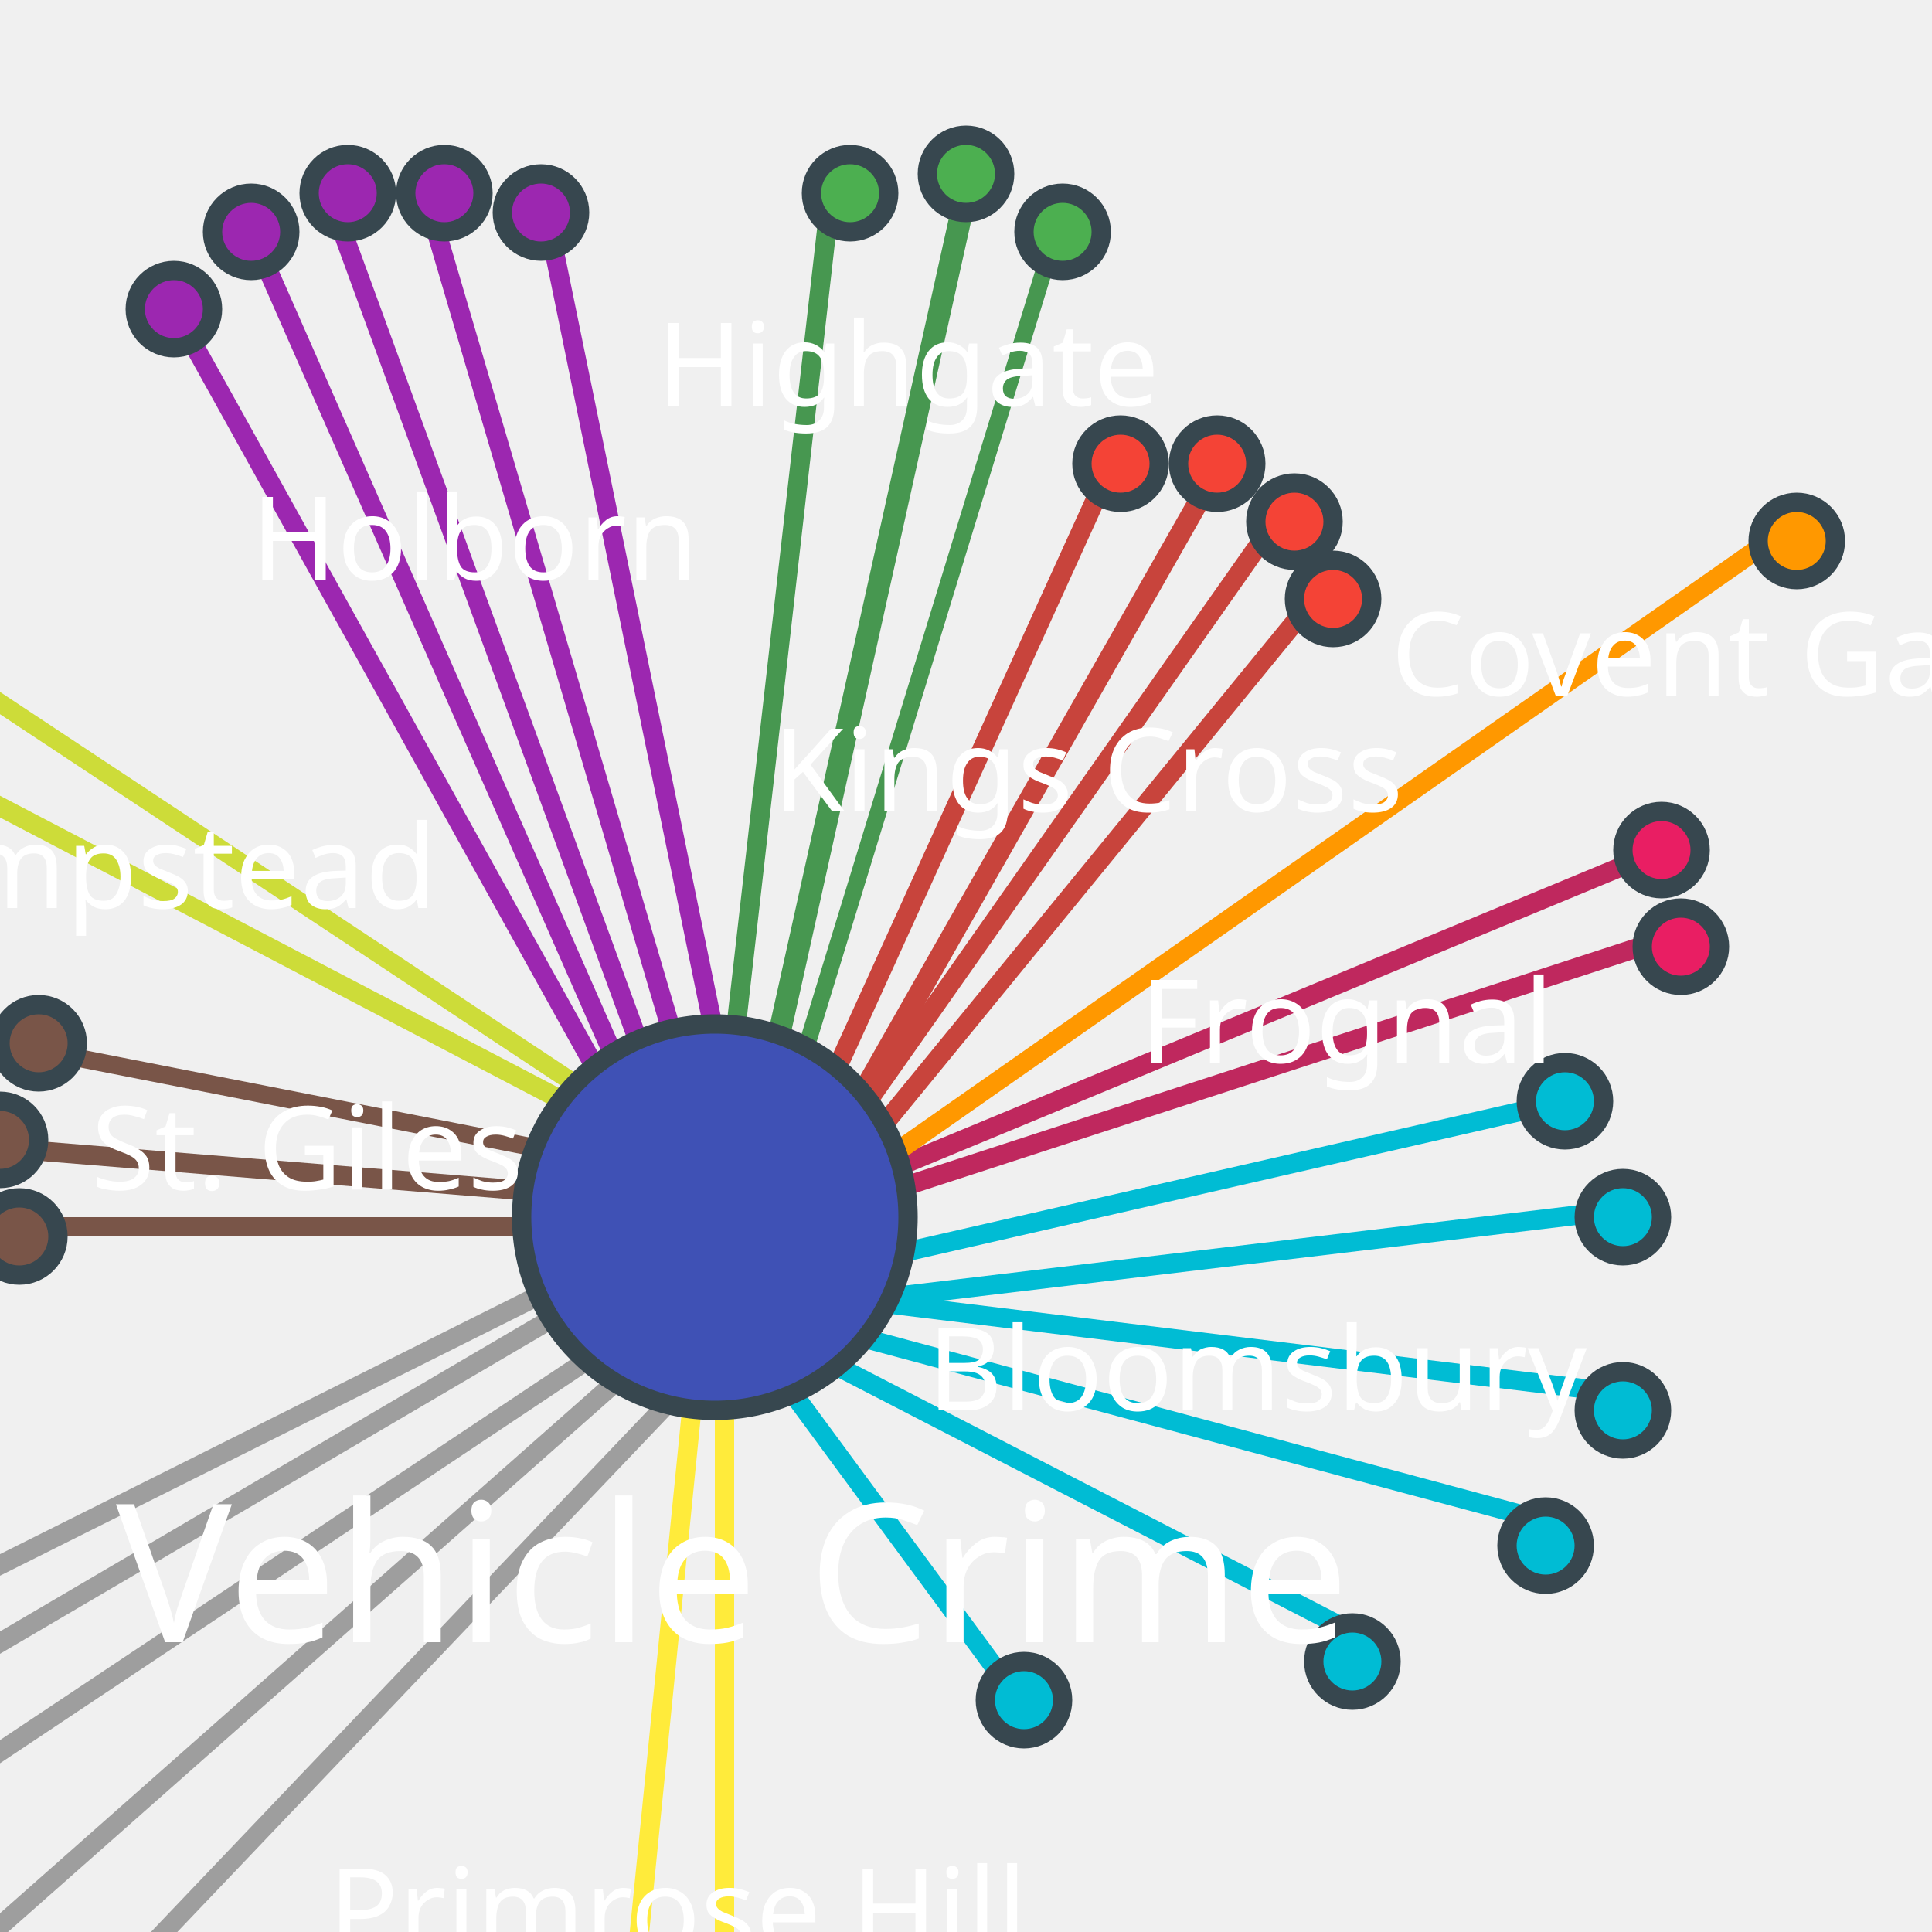
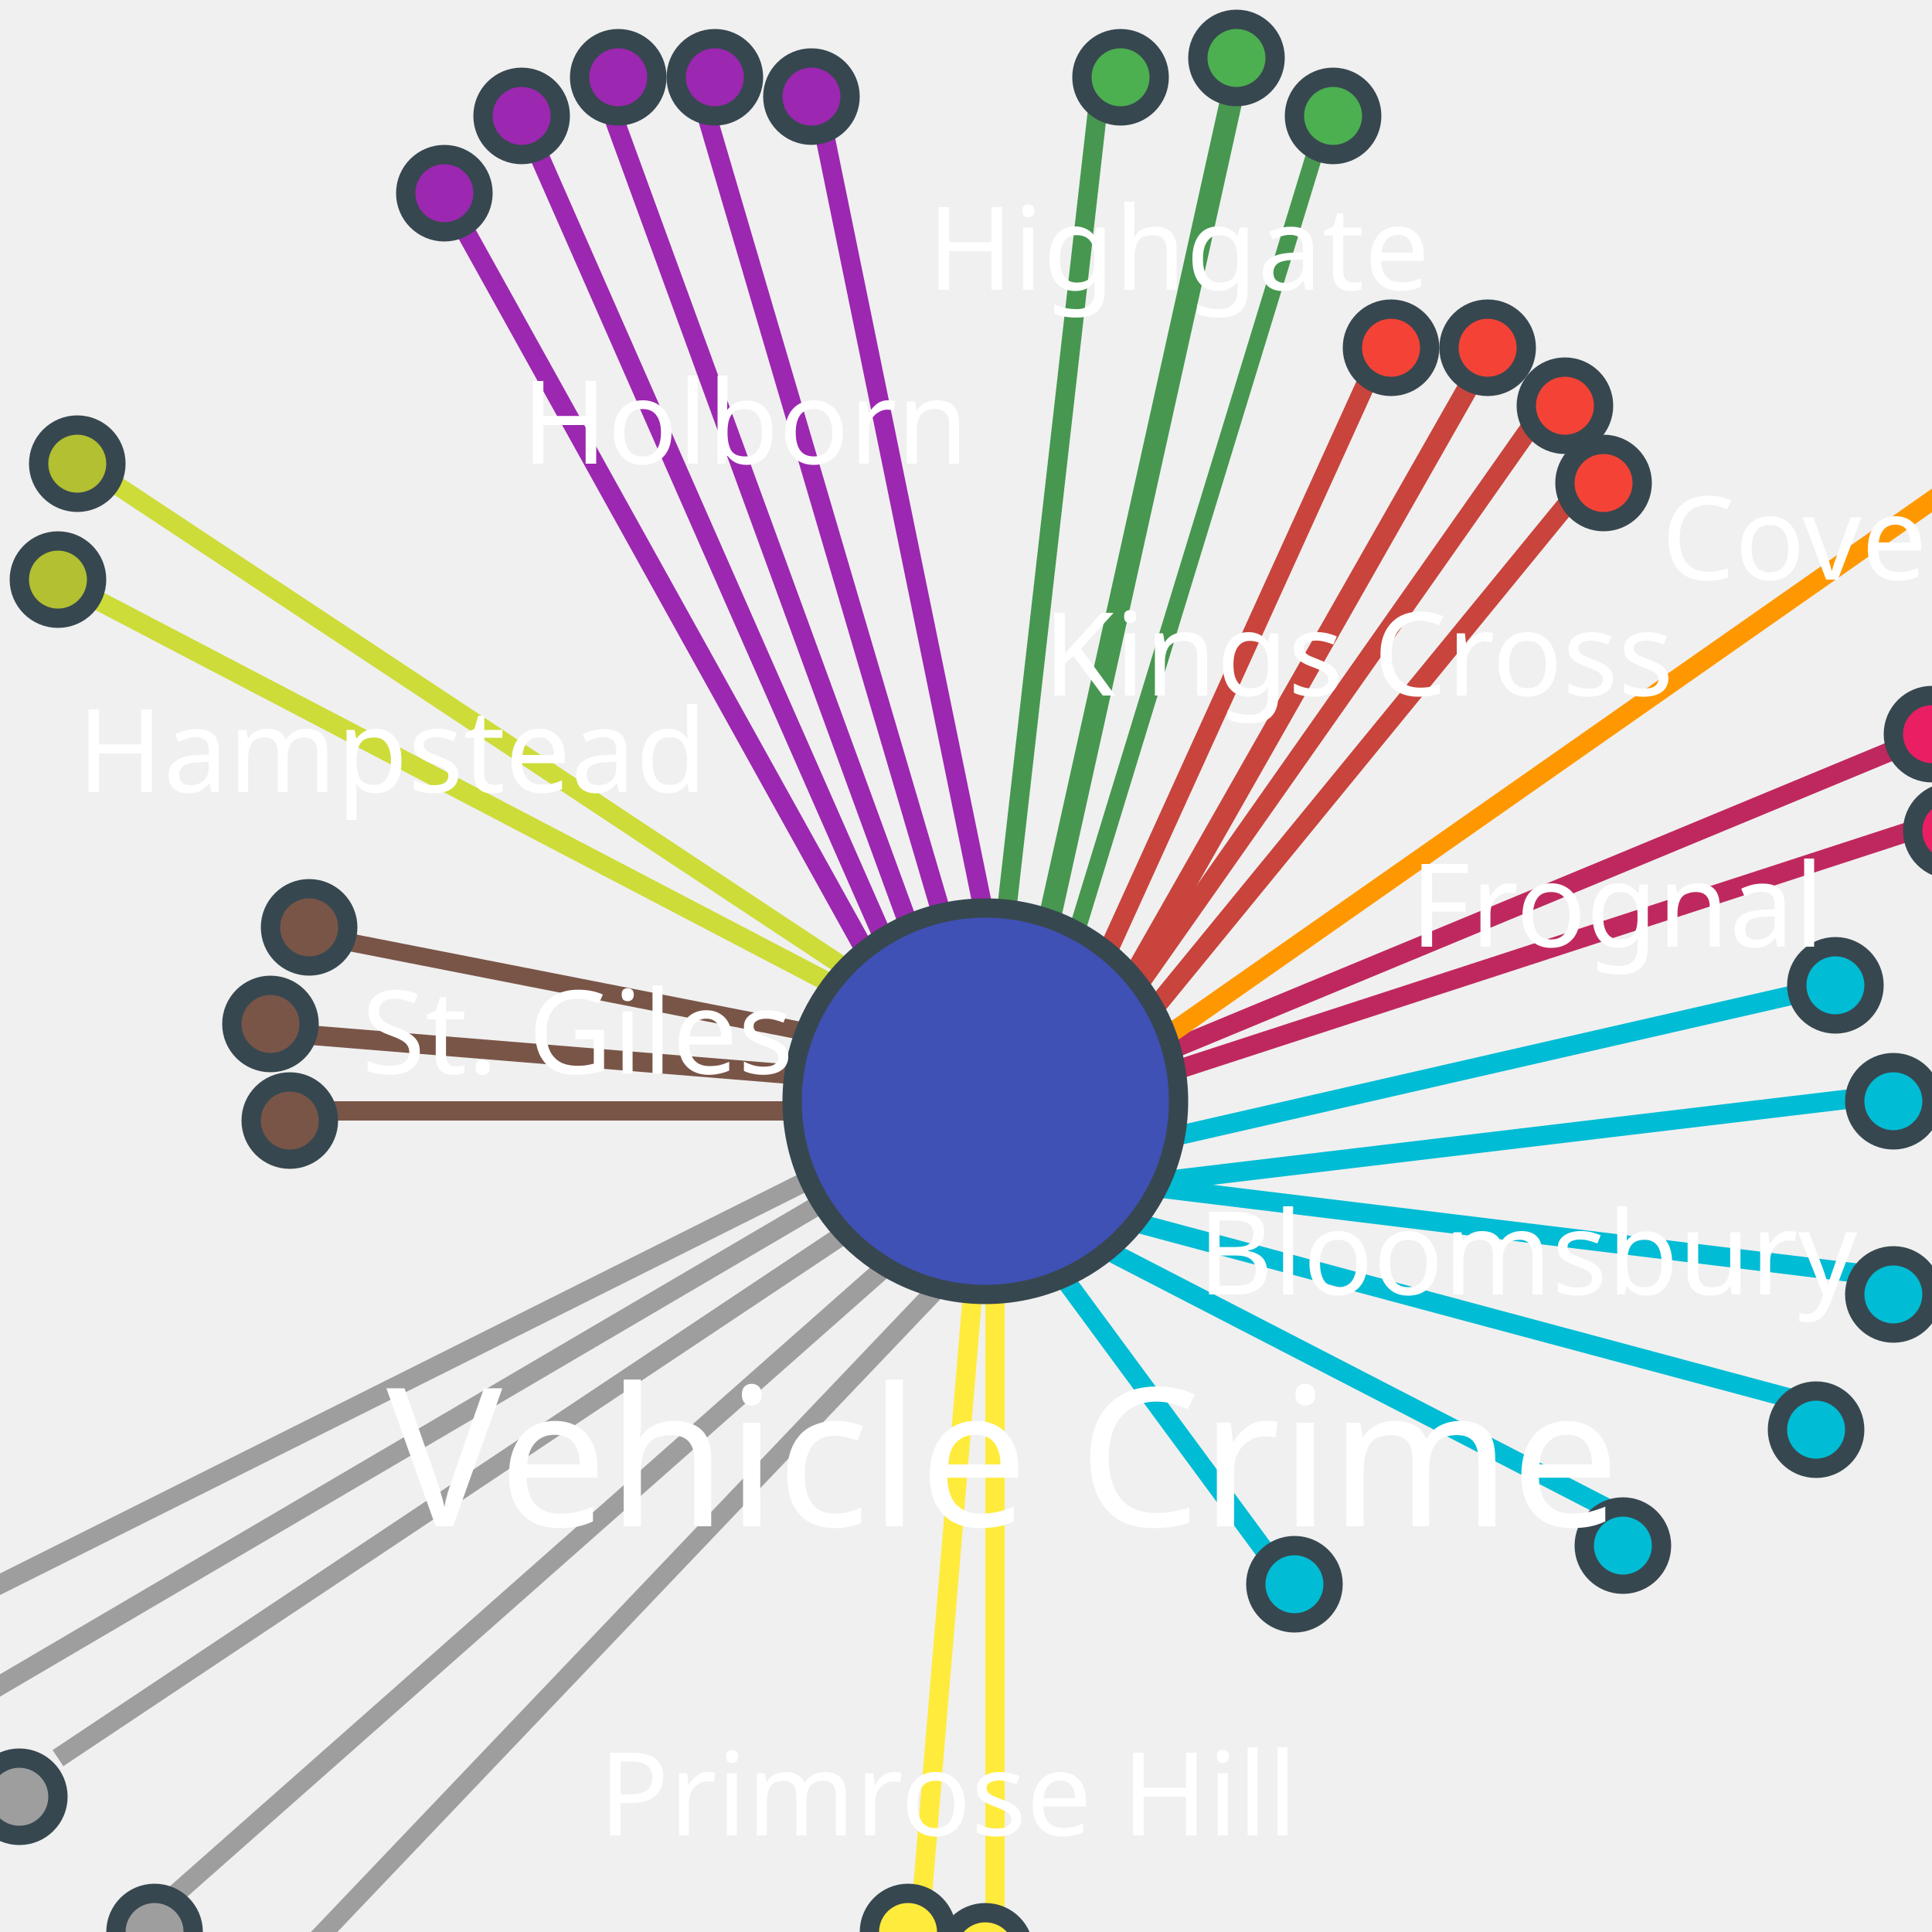
<svg xmlns="http://www.w3.org/2000/svg" width="100" height="100" viewBox="0 0 100 100">
  <defs>
    <style>
      .cls-1, .cls-2 {
        fill: #9c27b0;
      }

-       .cls-1, .cls-11, .cls-13, .cls-14, .cls-15, .cls-16, .cls-3, .cls-5, .cls-7, .cls-9 {
+       .cls-1, .cls-11, .cls-12, .cls-13, .cls-14, .cls-3, .cls-5, .cls-7, .cls-8, .cls-9 {
        fill-rule: evenodd;
      }

-       .cls-10, .cls-12, .cls-17, .cls-18, .cls-2, .cls-4, .cls-6, .cls-8 {
+       .cls-10, .cls-15, .cls-18, .cls-19, .cls-2, .cls-20, .cls-21, .cls-22, .cls-4, .cls-6 {
        stroke: #37474f;
        stroke-width: 1px;
      }

      .cls-3 {
        fill: #c8443c;
      }

      .cls-4 {
        fill: #f44336;
      }

      .cls-5, .cls-6 {
        fill: #00bcd4;
      }

      .cls-7 {
        fill: #479750;
      }

      .cls-8 {
-         fill: #4caf50;
-       }
- 
-       .cls-9 {
        fill: #bf285e;
      }

-       .cls-10 {
-         fill: #e91e63;
-       }
- 
-       .cls-11, .cls-12 {
+       .cls-10, .cls-9 {
        fill: #795548;
      }

-       .cls-13 {
+       .cls-11, .cls-20 {
        fill: #9e9e9e;
      }

-       .cls-14 {
+       .cls-12, .cls-21 {
        fill: #ffeb3b;
      }

-       .cls-15 {
+       .cls-13 {
        fill: #cddc39;
      }

-       .cls-16, .cls-17 {
+       .cls-14 {
        fill: #ff9800;
      }

-       .cls-18 {
+       .cls-15 {
        fill: #3f51b5;
      }

-       .cls-19 {
+       .cls-16 {
        font-size: 10px;
      }

-       .cls-19, .cls-20 {
+       .cls-16, .cls-17 {
        fill: #fff;
        font-family: "Maven Pro";
      }

-       .cls-20 {
+       .cls-17 {
        font-size: 6px;
+       }
+ 
+       .cls-18 {
+         fill: #4caf50;
+       }
+ 
+       .cls-19 {
+         fill: #e91e63;
+       }
+ 
+       .cls-22 {
+         fill: #b2c032;
      }
    </style>
  </defs>
  <g id="Artboard_1" data-name="Artboard 1">
-     <g id="Purple">
-       <path class="cls-1" d="M108.563,16.243l0.874-.486,25,45-0.874.486Z" transform="translate(-100)" />
-       <path class="cls-1" d="M112.542,12.2l0.916-.4,22,50-0.916.4Z" transform="translate(-100)" />
-       <path class="cls-1" d="M116.53,10.172l0.94-.343,19,52-0.94.343Z" transform="translate(-100)" />
-       <path class="cls-1" d="M121.52,10.141l0.96-.282,15,51-0.96.282Z" transform="translate(-100)" />
-       <path class="cls-1" d="M128.01,12.193l0.98-.2,10,48.813-0.98.2Z" transform="translate(-100)" />
-       <circle class="cls-2" cx="9" cy="16" r="2" />
-       <circle id="Ellipse_3_copy" data-name="Ellipse 3 copy" class="cls-2" cx="13" cy="12" r="2" />
-       <circle id="Ellipse_3_copy_2" data-name="Ellipse 3 copy 2" class="cls-2" cx="18" cy="10" r="2" />
-       <circle id="Ellipse_3_copy_3" data-name="Ellipse 3 copy 3" class="cls-2" cx="23" cy="10" r="2" />
-       <circle id="Ellipse_3_copy_4" data-name="Ellipse 3 copy 4" class="cls-2" cx="28" cy="11" r="2" />
-     </g>
-     <g id="Red">
-       <path class="cls-3" d="M143.455,56.207l-0.91-.414,15-33,0.91,0.414Z" transform="translate(-100)" />
-       <path class="cls-3" d="M139.9,65.985l-0.89-.6L163.1,23.015l0.89,0.6Z" transform="translate(-100)" />
-       <path class="cls-3" d="M140.409,64.287l-0.818-.575,26-37,0.818,0.575Z" transform="translate(-100)" />
-       <path class="cls-3" d="M141.387,64.317l-0.774-.633,27-33,0.774,0.633Z" transform="translate(-100)" />
-       <circle class="cls-4" cx="58" cy="24" r="2" />
-       <circle id="Ellipse_4_copy" data-name="Ellipse 4 copy" class="cls-4" cx="63" cy="24" r="2" />
-       <circle id="Ellipse_4_copy_2" data-name="Ellipse 4 copy 2" class="cls-4" cx="67" cy="27" r="2" />
-       <circle id="Ellipse_4_copy_3" data-name="Ellipse 4 copy 3" class="cls-4" cx="69" cy="31" r="2" />
-     </g>
-     <g id="Cyan">
-       <path class="cls-5" d="M146.111,65.487l-0.222-.975,35-8,0.222,0.975Z" transform="translate(-100)" />
-       <path class="cls-5" d="M143.126,68L143,67l41.872-5L185,63Z" transform="translate(-100)" />
-       <path class="cls-5" d="M141.939,67.5l0.122-.993,41,5-0.122.993Z" transform="translate(-100)" />
-       <path class="cls-5" d="M139.87,68.483l0.26-.966,41,11-0.26.966Z" transform="translate(-100)" />
-       <path class="cls-5" d="M139.771,69.444l0.458-.889,31,16-0.458.889Z" transform="translate(-100)" />
-       <path class="cls-5" d="M137.6,68.3L138.4,67.7l14,19L151.6,87.3Z" transform="translate(-100)" />
-       <circle class="cls-6" cx="81" cy="57" r="2" />
-       <circle id="Ellipse_5_copy" data-name="Ellipse 5 copy" class="cls-6" cx="84" cy="63" r="2" />
-       <circle id="Ellipse_5_copy_2" data-name="Ellipse 5 copy 2" class="cls-6" cx="84" cy="73" r="2" />
-       <circle id="Ellipse_5_copy_3" data-name="Ellipse 5 copy 3" class="cls-6" cx="80" cy="80" r="2" />
-       <circle id="Ellipse_5_copy_4" data-name="Ellipse 5 copy 4" class="cls-6" cx="70" cy="86" r="2" />
-       <circle id="Ellipse_5_copy_5" data-name="Ellipse 5 copy 5" class="cls-6" cx="53" cy="88" r="2" />
-     </g>
-     <g id="Green">
-       <path class="cls-7" d="M138.5,54.057l-0.994-.113,5-44,0.994,0.113Z" transform="translate(-100)" />
-       <path class="cls-7" d="M149.844,8l1.146,0.186L138.156,66l-1.146-.186Z" transform="translate(-100)" />
-       <path class="cls-7" d="M139.794,62.013l-0.8-.337,15.207-49.689,0.8,0.337Z" transform="translate(-100)" />
-       <circle class="cls-8" cx="50" cy="9" r="2" />
-       <circle id="Ellipse_6_copy" data-name="Ellipse 6 copy" class="cls-8" cx="55" cy="12" r="2" />
-       <circle id="Ellipse_6_copy_2" data-name="Ellipse 6 copy 2" class="cls-8" cx="44" cy="10" r="2" />
-     </g>
-     <g id="Pink">
-       <path class="cls-9" d="M145.192,61.462l-0.384-.924,41-17,0.383,0.924Z" transform="translate(-100)" />
-       <path class="cls-9" d="M145.155,62.475l-0.31-.951,43-14,0.31,0.951Z" transform="translate(-100)" />
-       <circle class="cls-10" cx="86" cy="44" r="2" />
-       <circle id="Ellipse_7_copy" data-name="Ellipse 7 copy" class="cls-10" cx="87" cy="49" r="2" />
-     </g>
-     <g id="Brown">
-       <path class="cls-11" d="M101.981,54.827L102.553,54l31.466,6.173L133.447,61Z" transform="translate(-100)" />
-       <path class="cls-11" d="M138,62L137.8,63,101,60,101.2,59Z" transform="translate(-100)" />
-       <path class="cls-11" d="M137,63v1H101V63h36Z" transform="translate(-100)" />
-       <circle class="cls-12" cx="2" cy="54" r="2" />
-       <circle id="Ellipse_8_copy" data-name="Ellipse 8 copy" class="cls-12" cy="59" r="2" />
-       <circle id="Ellipse_8_copy_2" data-name="Ellipse 8 copy 2" class="cls-12" cx="1" cy="64" r="2" />
-     </g>
-     <g id="Grey">
-       <path class="cls-13" d="M129.776,65.553l0.448,0.894-48,24-0.447-.894Z" transform="translate(-100)" />
-       <path class="cls-13" d="M128.747,67.569l0.506,0.862-46,27-0.506-.862Z" transform="translate(-100)" />
-       <path class="cls-13" d="M133.723,67.584l0.554,0.832-45,30-0.555-.832Z" transform="translate(-100)" />
-       <path class="cls-13" d="M136.669,66.625l0.662,0.749-43,38-0.662-.75Z" transform="translate(-100)" />
-       <path class="cls-13" d="M138.31,67.994l0.7,0.7L98.69,111.006l-0.7-.7Z" transform="translate(-100)" />
-     </g>
-     <g id="Yellow">
-       <path class="cls-14" d="M135.5,70.95l1,0.1-3,30-1-.1Z" transform="translate(-100)" />
-       <path class="cls-14" d="M137,69h1v35h-1V69Z" transform="translate(-100)" />
-     </g>
-     <g id="Lime">
-       <path class="cls-15" d="M133.232,58.557l-0.464.886-44-23,0.463-.886Z" transform="translate(-100)" />
-       <path class="cls-15" d="M137,60.317l-0.694.694L89,29.683l0.695-.694Z" transform="translate(-100)" />
-     </g>
-     <g id="Orange">
-       <path class="cls-16" d="M143.287,62.41l-0.574-.819,50-35,0.574,0.819Z" transform="translate(-100)" />
-       <circle class="cls-17" cx="93" cy="28" r="2" />
-     </g>
-     <circle class="cls-18" cx="37" cy="63" r="10" />
-     <text id="Vehicle_Crime" data-name="Vehicle Crime" class="cls-19" x="6" y="85">Vehicle Crime</text>
-     <text id="Kings_Cross" data-name="Kings Cross" class="cls-20" x="40" y="42">Kings Cross</text>
-     <text id="Holborn" class="cls-20" x="13" y="30">Holborn</text>
-     <text id="Highgate" class="cls-20" x="34" y="21">Highgate</text>
-     <text id="Frognal" class="cls-20" x="59" y="55">Frognal</text>
-     <text id="Bloomsbury" class="cls-20" x="48" y="73">Bloomsbury</text>
-     <text id="Primrose_Hill" data-name="Primrose Hill" class="cls-20" x="17" y="101">Primrose Hill</text>
-     <text id="Covent_Garden" data-name="Covent Garden" class="cls-20" x="72" y="36">Covent Garden</text>
-     <text id="Hampstead" class="cls-20" x="-10" y="47">Hampstead</text>
-     <text id="St._Giles" data-name="St. Giles" class="cls-20" x="4.714" y="61.571">St. Giles</text>
+     <path class="cls-1" d="M122.563,110.243l0.874-.486,25,45-0.874.486Z" transform="translate(-100 -100)" />
+     <path class="cls-1" d="M126.542,106.2l0.916-.4,22,50-0.916.4Z" transform="translate(-100 -100)" />
+     <path class="cls-1" d="M130.53,104.172l0.94-.344,19,52-0.94.344Z" transform="translate(-100 -100)" />
+     <path class="cls-1" d="M135.52,104.141l0.96-.282,15,51-0.96.282Z" transform="translate(-100 -100)" />
+     <path class="cls-1" d="M142.01,106.193l0.98-.2,10,48.813-0.98.2Z" transform="translate(-100 -100)" />
+     <circle class="cls-2" cx="23" cy="10" r="2" />
+     <path class="cls-3" d="M157.455,150.207l-0.91-.414,15-33,0.91,0.414Z" transform="translate(-100 -100)" />
+     <path class="cls-3" d="M153.9,159.985l-0.89-.605L177.1,117.015l0.89,0.605Z" transform="translate(-100 -100)" />
+     <path class="cls-3" d="M154.409,158.287l-0.818-.574,26-37,0.818,0.574Z" transform="translate(-100 -100)" />
+     <path class="cls-3" d="M155.387,158.317l-0.774-.634,27-33,0.774,0.634Z" transform="translate(-100 -100)" />
+     <circle class="cls-4" cx="72" cy="18" r="2" />
+     <circle id="Ellipse_4_copy" data-name="Ellipse 4 copy" class="cls-4" cx="77" cy="18" r="2" />
+     <circle id="Ellipse_4_copy_2" data-name="Ellipse 4 copy 2" class="cls-4" cx="81" cy="21" r="2" />
+     <circle id="Ellipse_4_copy_3" data-name="Ellipse 4 copy 3" class="cls-4" cx="83" cy="25" r="2" />
+     <path class="cls-5" d="M160.111,159.487l-0.222-.974,35-8,0.222,0.974Z" transform="translate(-100 -100)" />
+     <path class="cls-5" d="M157.126,162L157,161l41.872-5L199,157Z" transform="translate(-100 -100)" />
+     <path class="cls-5" d="M155.939,161.5l0.122-.992,41,5-0.122.992Z" transform="translate(-100 -100)" />
+     <path class="cls-5" d="M153.87,162.483l0.26-.966,41,11-0.26.966Z" transform="translate(-100 -100)" />
+     <path class="cls-5" d="M153.771,163.444l0.458-.888,31,16-0.458.888Z" transform="translate(-100 -100)" />
+     <path class="cls-5" d="M151.6,162.3l0.806-.594,14,19-0.806.594Z" transform="translate(-100 -100)" />
+     <circle class="cls-6" cx="95" cy="51" r="2" />
+     <circle id="Ellipse_5_copy_3" data-name="Ellipse 5 copy 3" class="cls-6" cx="94" cy="74" r="2" />
+     <circle id="Ellipse_5_copy_4" data-name="Ellipse 5 copy 4" class="cls-6" cx="84" cy="80" r="2" />
+     <circle id="Ellipse_5_copy_5" data-name="Ellipse 5 copy 5" class="cls-6" cx="67" cy="82" r="2" />
+     <path class="cls-7" d="M152.5,148.056l-0.994-.112,5-44,0.994,0.112Z" transform="translate(-100 -100)" />
+     <path class="cls-7" d="M163.844,102l1.146,0.185L152.156,160l-1.146-.185Z" transform="translate(-100 -100)" />
+     <path class="cls-7" d="M153.794,156.013l-0.8-.337,15.207-49.689,0.8,0.337Z" transform="translate(-100 -100)" />
+     <path class="cls-8" d="M159.192,155.462l-0.384-.924,41-17,0.383,0.924Z" transform="translate(-100 -100)" />
+     <path class="cls-8" d="M159.155,156.475l-0.31-.95,43-14,0.31,0.95Z" transform="translate(-100 -100)" />
+     <path class="cls-9" d="M115.981,148.827l0.572-.827,31.466,6.173-0.572.827Z" transform="translate(-100 -100)" />
+     <path class="cls-9" d="M152,156L151.8,157,115,154,115.2,153Z" transform="translate(-100 -100)" />
+     <path class="cls-9" d="M151,157v1H115v-1h36Z" transform="translate(-100 -100)" />
+     <circle class="cls-10" cx="16" cy="48" r="2" />
+     <circle id="Ellipse_8_copy" data-name="Ellipse 8 copy" class="cls-10" cx="14" cy="53" r="2" />
+     <circle id="Ellipse_8_copy_2" data-name="Ellipse 8 copy 2" class="cls-10" cx="15" cy="58" r="2" />
+     <path class="cls-11" d="M143.776,159.553l0.448,0.894-48,24-0.447-.894Z" transform="translate(-100 -100)" />
+     <path class="cls-11" d="M142.747,161.569l0.506,0.862-46,27-0.506-.862Z" transform="translate(-100 -100)" />
+     <path class="cls-11" d="M147.723,160.584l0.554,0.832-45,30-0.554-.832Z" transform="translate(-100 -100)" />
+     <path class="cls-11" d="M150.669,160.625l0.662,0.75-43,38-0.662-.75Z" transform="translate(-100 -100)" />
+     <path class="cls-11" d="M152.31,161.994l0.7,0.7L112.69,205.006l-0.7-.7Z" transform="translate(-100 -100)" />
+     <path class="cls-12" d="M150,165.015l1,0.119-3,35.851-1-.119Z" transform="translate(-100 -100)" />
+     <path class="cls-12" d="M151,162h1v38h-1V162Z" transform="translate(-100 -100)" />
+     <path class="cls-13" d="M147.232,152.557l-0.464.886-44-23,0.464-.886Z" transform="translate(-100 -100)" />
+     <path class="cls-13" d="M151,154.317l-0.694.694L103,123.683l0.694-.694Z" transform="translate(-100 -100)" />
+     <path class="cls-14" d="M157.287,156.41l-0.574-.82,50-35,0.574,0.82Z" transform="translate(-100 -100)" />
+     <circle class="cls-15" cx="51" cy="57" r="10" />
+     <text id="Vehicle_Crime" data-name="Vehicle Crime" class="cls-16" x="20" y="79">Vehicle Crime</text>
+     <text id="Kings_Cross" data-name="Kings Cross" class="cls-17" x="54" y="36">Kings Cross</text>
+     <text id="Holborn" class="cls-17" x="27" y="24">Holborn</text>
+     <text id="Highgate" class="cls-17" x="48" y="15">Highgate</text>
+     <text id="Frognal" class="cls-17" x="73" y="49">Frognal</text>
+     <text id="Bloomsbury" class="cls-17" x="62" y="67">Bloomsbury</text>
+     <text id="Primrose_Hill" data-name="Primrose Hill" class="cls-17" x="31" y="95">Primrose Hill</text>
+     <text id="Covent_Garden" data-name="Covent Garden" class="cls-17" x="86" y="30">Covent Garden</text>
+     <text id="Hampstead" class="cls-17" x="4" y="41">Hampstead</text>
+     <text id="St._Giles" data-name="St. Giles" class="cls-17" x="18.714" y="55.572">St. Giles</text>
+     <circle id="Ellipse_3_copy" data-name="Ellipse 3 copy" class="cls-2" cx="27" cy="6" r="2" />
+     <circle id="Ellipse_3_copy_2" data-name="Ellipse 3 copy 2" class="cls-2" cx="32" cy="4" r="2" />
+     <circle id="Ellipse_3_copy_3" data-name="Ellipse 3 copy 3" class="cls-2" cx="37" cy="4" r="2" />
+     <circle id="Ellipse_3_copy_4" data-name="Ellipse 3 copy 4" class="cls-2" cx="42" cy="5" r="2" />
+     <circle id="Ellipse_5_copy" data-name="Ellipse 5 copy" class="cls-6" cx="98" cy="57" r="2" />
+     <circle id="Ellipse_5_copy_2" data-name="Ellipse 5 copy 2" class="cls-6" cx="98" cy="67" r="2" />
+     <circle class="cls-18" cx="64" cy="3" r="2" />
+     <circle id="Ellipse_6_copy" data-name="Ellipse 6 copy" class="cls-18" cx="69" cy="6" r="2" />
+     <circle id="Ellipse_6_copy_2" data-name="Ellipse 6 copy 2" class="cls-18" cx="58" cy="4" r="2" />
+     <circle class="cls-19" cx="100" cy="38" r="2" />
+     <circle id="Ellipse_7_copy" data-name="Ellipse 7 copy" class="cls-19" cx="101" cy="43" r="2" />
+     <circle id="Ellipse_8_copy_5" data-name="Ellipse 8 copy 5" class="cls-20" cx="1" cy="93" r="2" />
+     <circle id="Ellipse_8_copy_6" data-name="Ellipse 8 copy 6" class="cls-20" cx="8" cy="100" r="2" />
+     <circle id="Ellipse_8_copy_10" data-name="Ellipse 8 copy 10" class="cls-21" cx="47" cy="100" r="2" />
+     <circle id="Ellipse_8_copy_11" data-name="Ellipse 8 copy 11" class="cls-21" cx="51" cy="101" r="2" />
+     <circle id="Ellipse_8_copy_8" data-name="Ellipse 8 copy 8" class="cls-22" cx="3" cy="30" r="2" />
+     <circle id="Ellipse_8_copy_9" data-name="Ellipse 8 copy 9" class="cls-22" cx="4" cy="24" r="2" />
  </g>
</svg>
